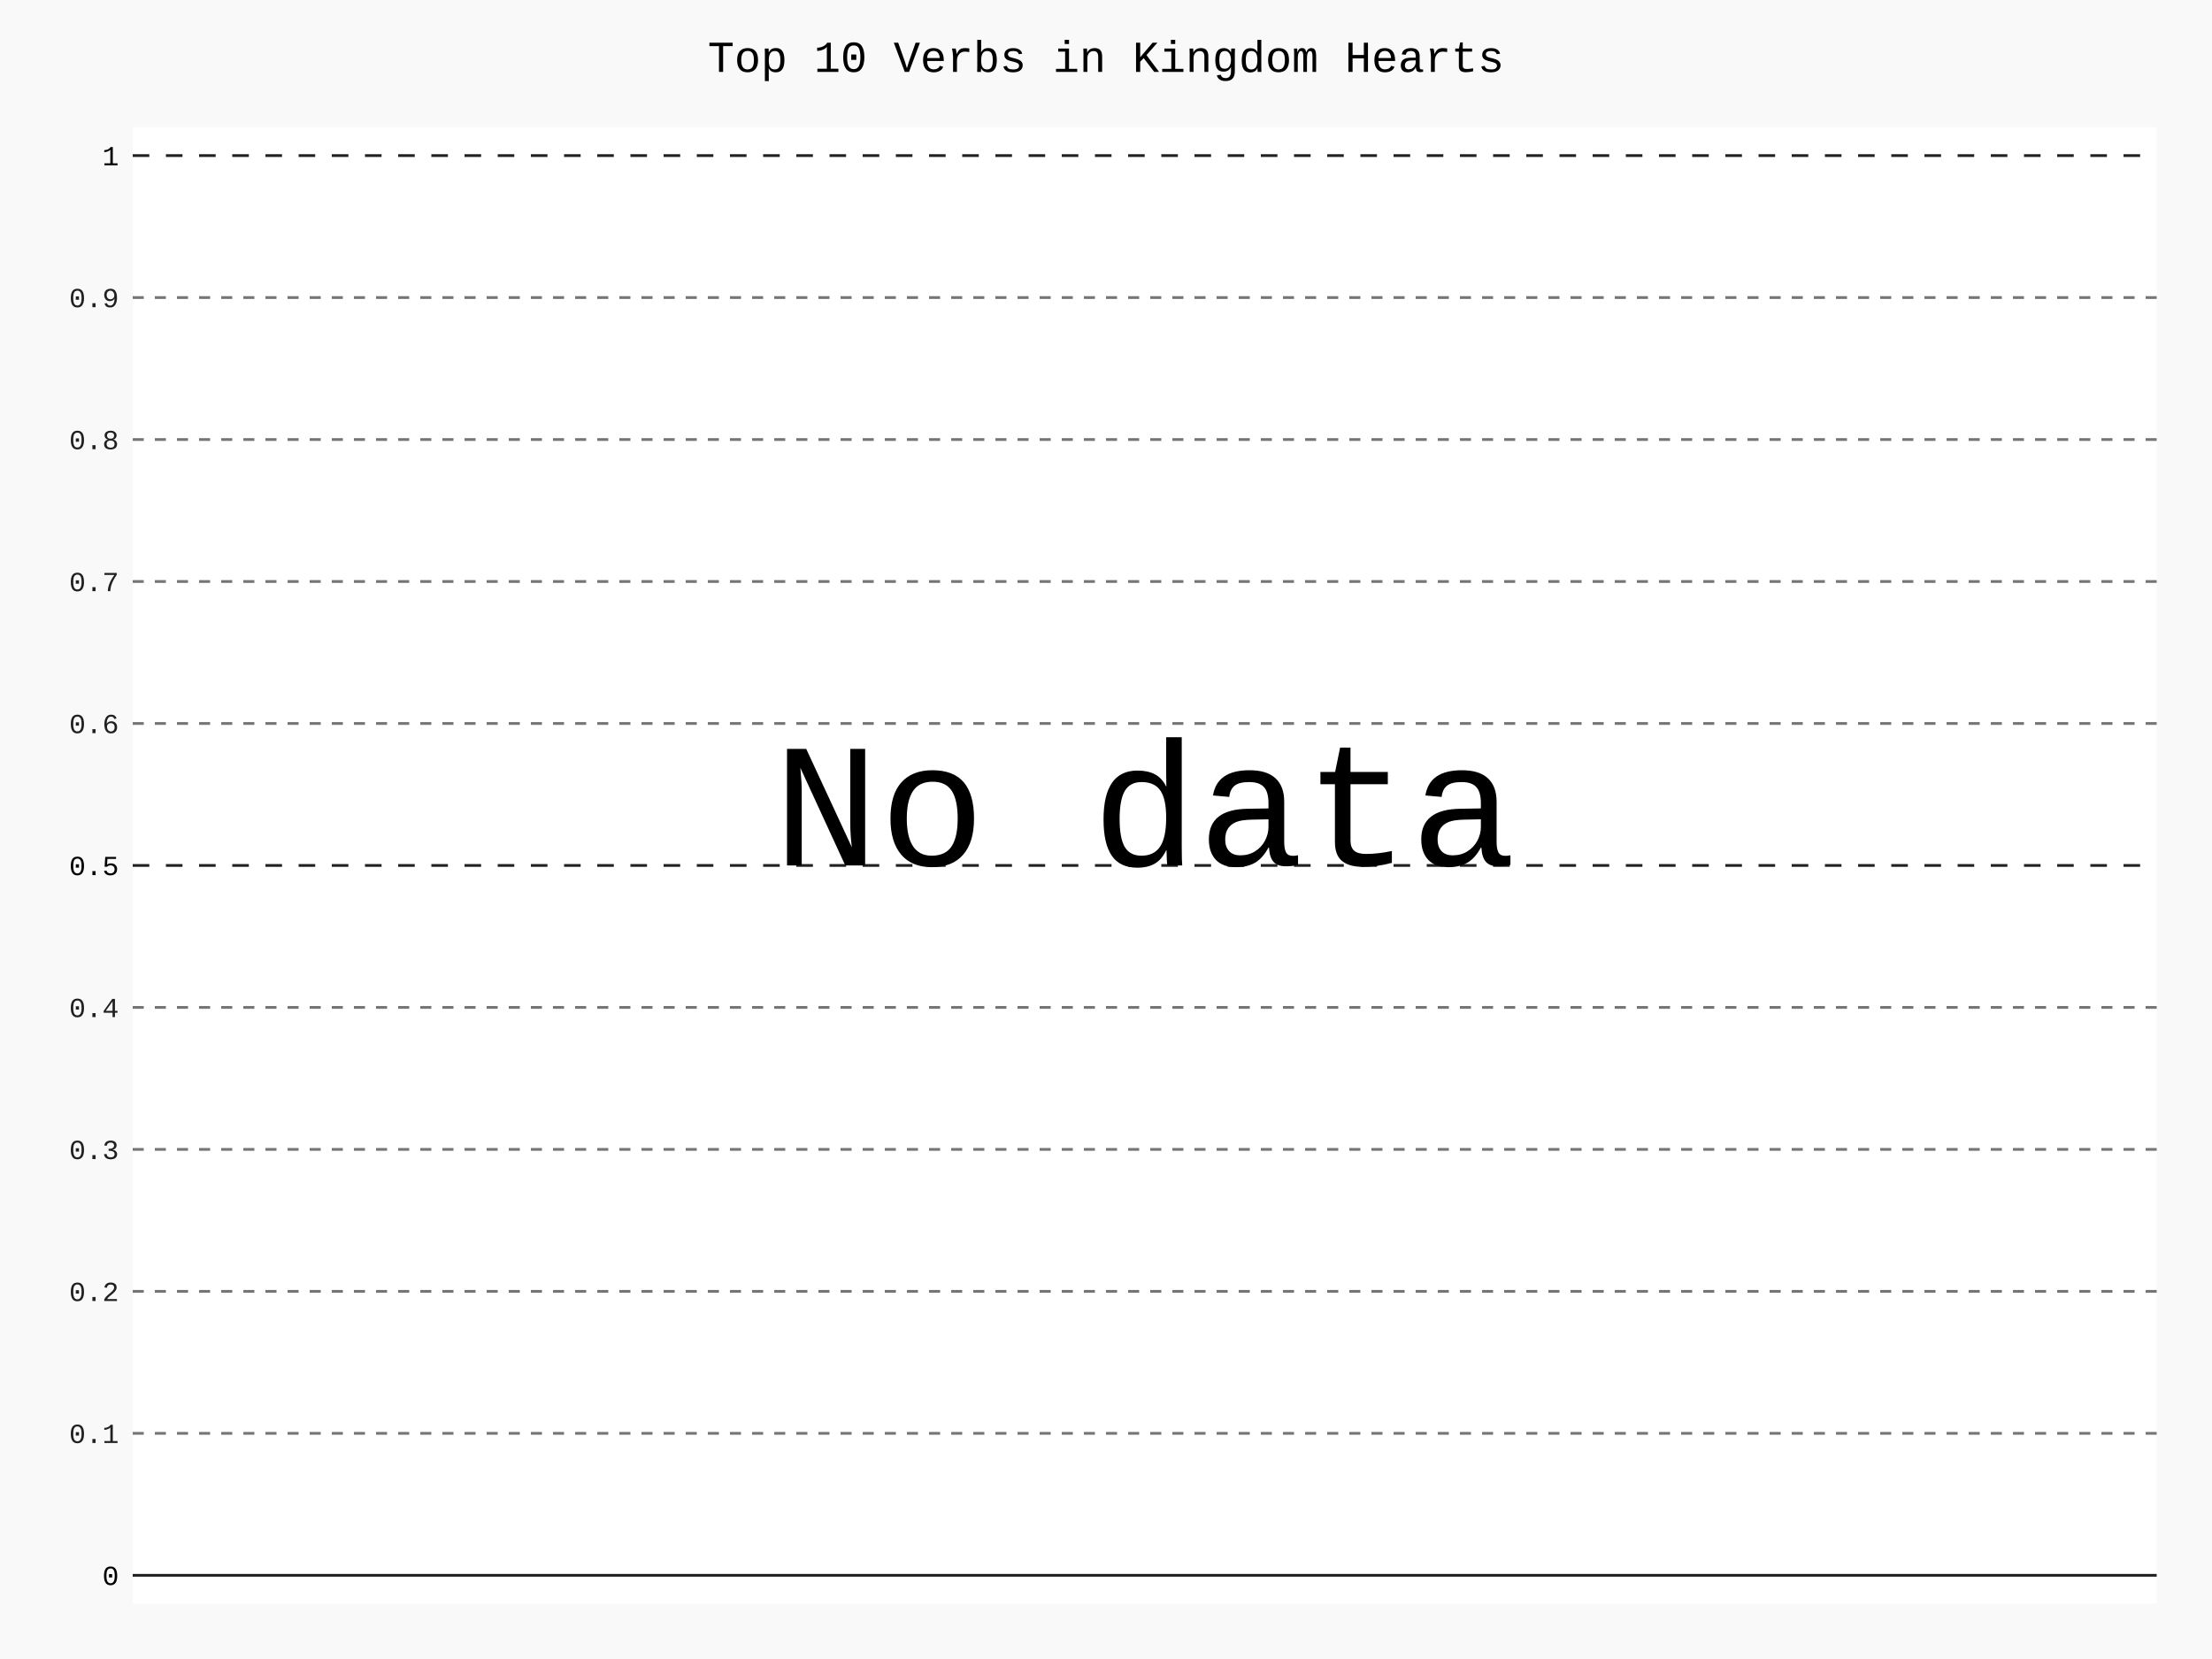
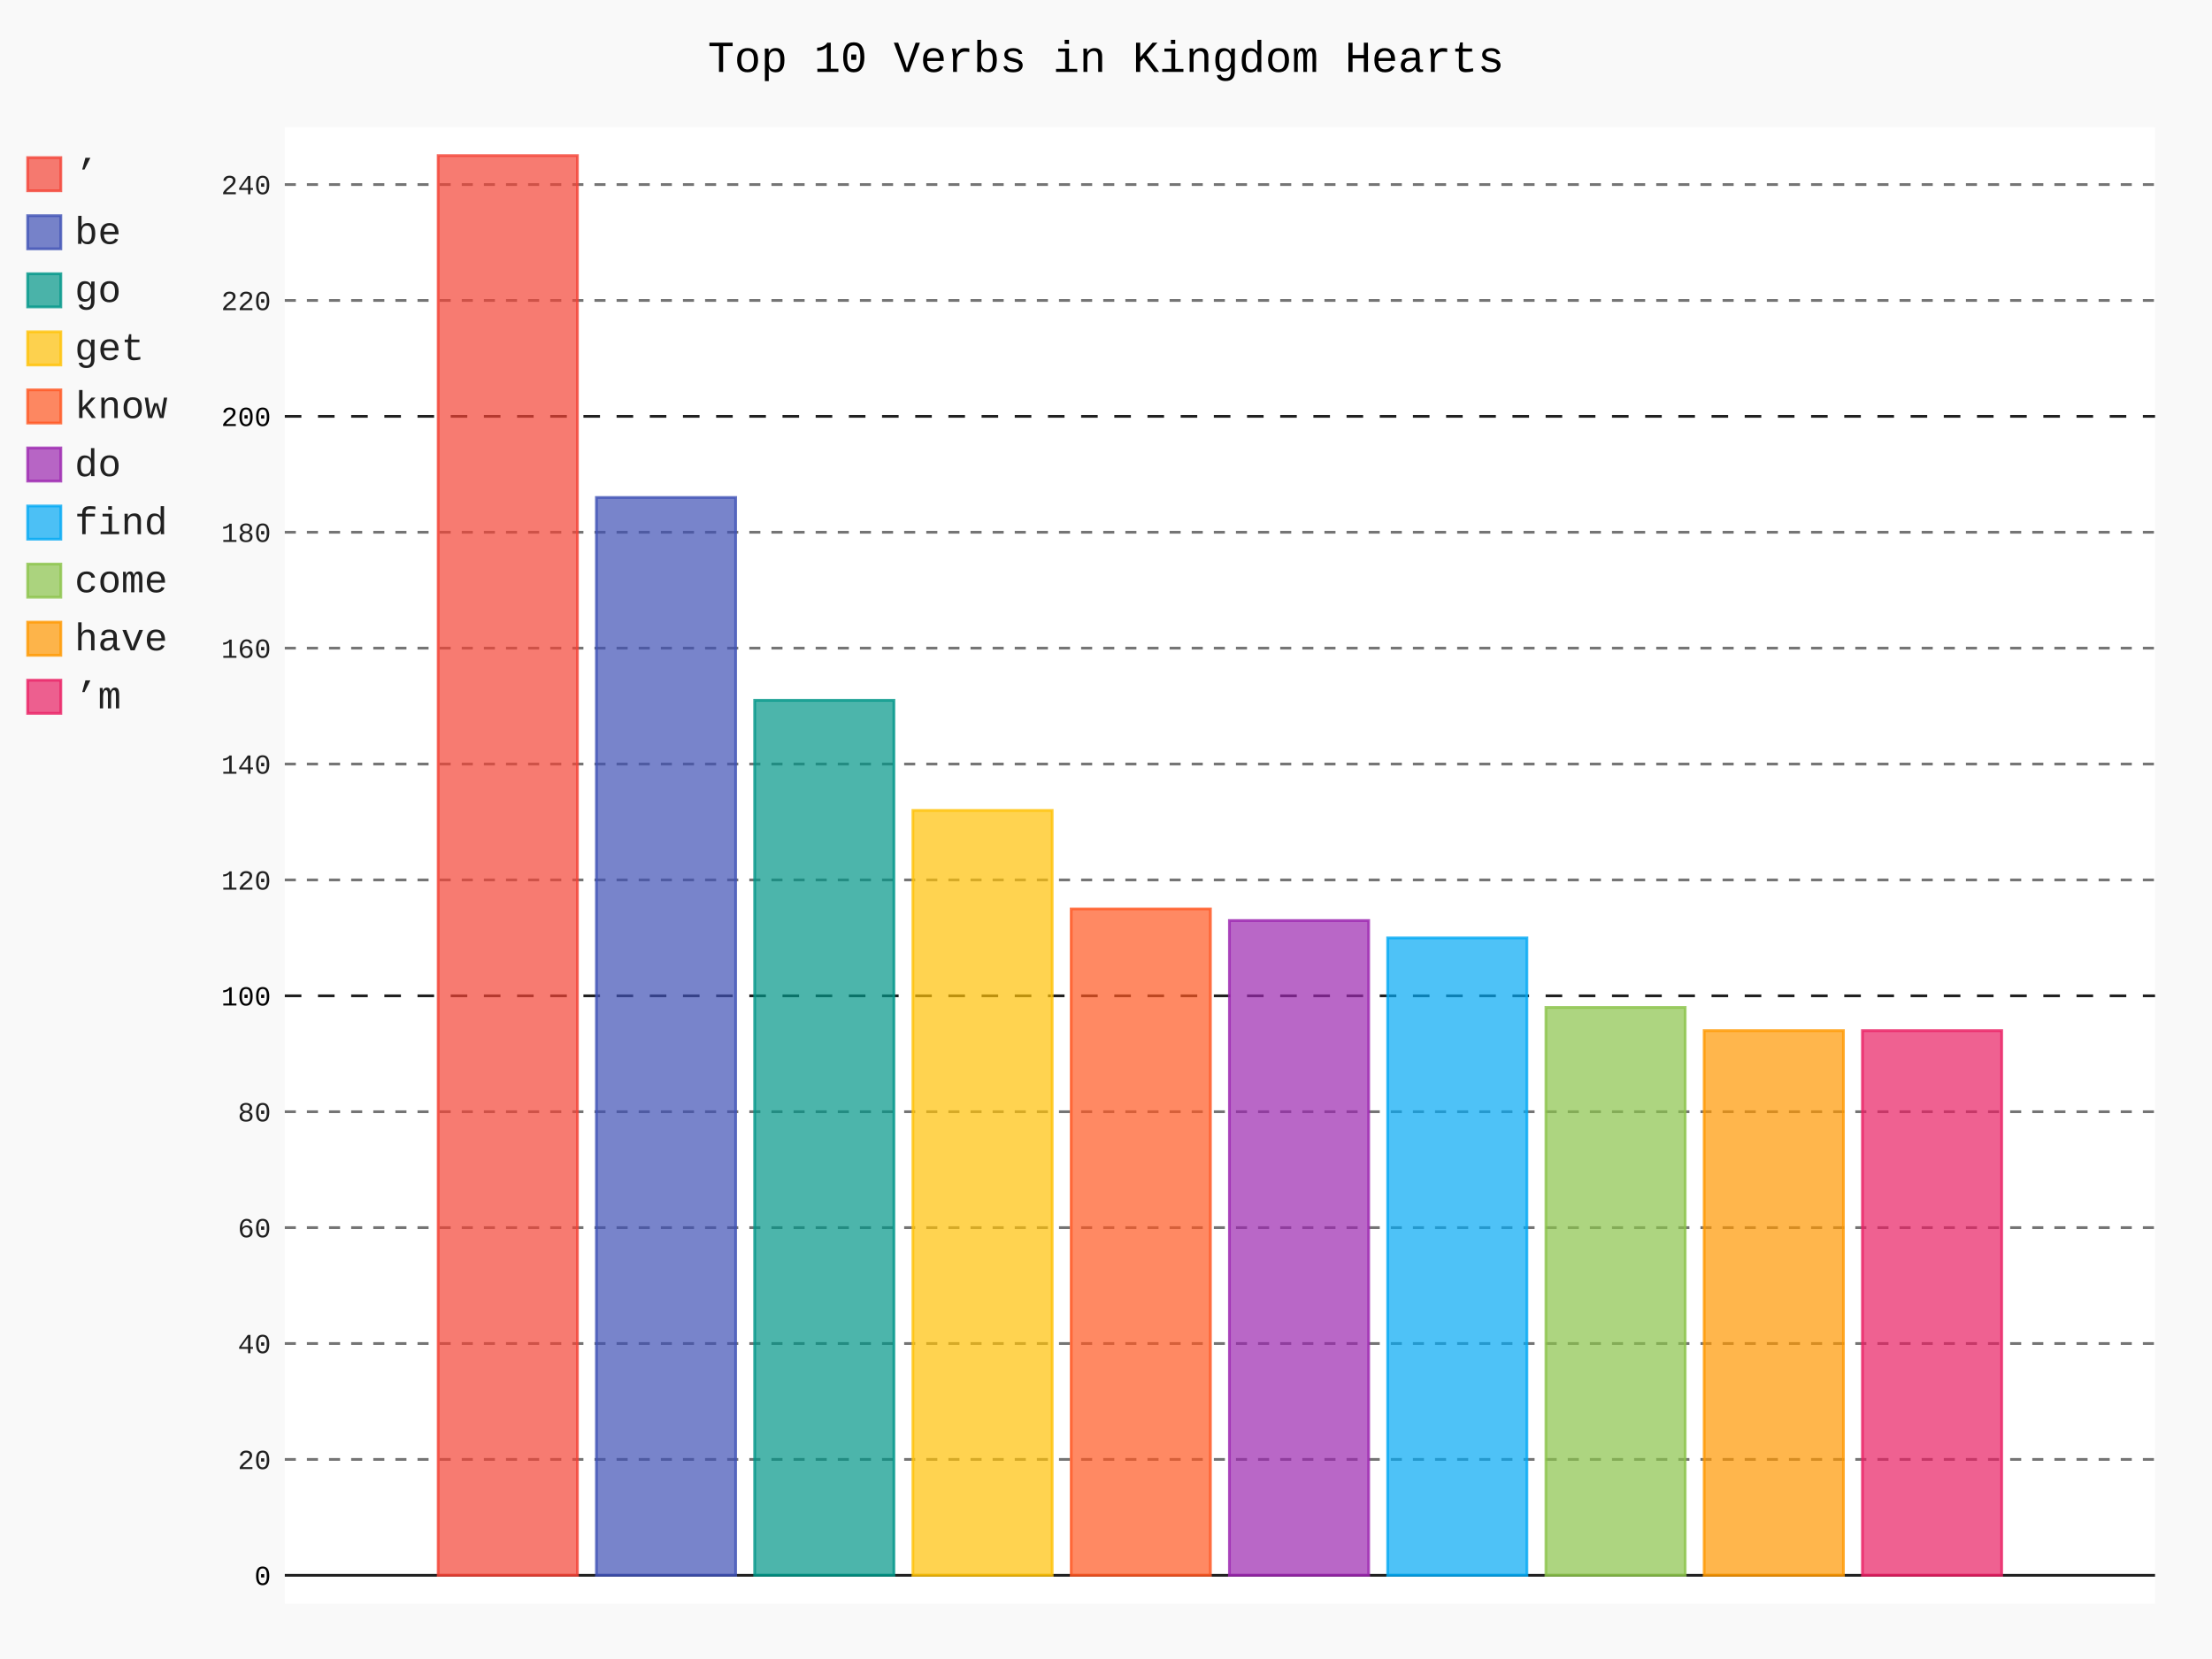
- <svg xmlns="http://www.w3.org/2000/svg" id="chart-31efea92-9b8f-40ab-bc17-744b066b81cb" class="pygal-chart" viewBox="0 0 800 600">
+ <svg xmlns="http://www.w3.org/2000/svg" id="chart-4f935cb3-e0f8-425a-8bfa-21d96c2e407f" class="pygal-chart" viewBox="0 0 800 600">
  <defs>
-     <style type="text/css">#chart-31efea92-9b8f-40ab-bc17-744b066b81cb{-webkit-user-select:none;-webkit-font-smoothing:antialiased;font-family:Consolas,"Liberation Mono",Menlo,Courier,monospace}#chart-31efea92-9b8f-40ab-bc17-744b066b81cb .title{font-family:Consolas,"Liberation Mono",Menlo,Courier,monospace;font-size:16px}#chart-31efea92-9b8f-40ab-bc17-744b066b81cb .legends .legend text{font-family:Consolas,"Liberation Mono",Menlo,Courier,monospace;font-size:14px}#chart-31efea92-9b8f-40ab-bc17-744b066b81cb .axis text{font-family:Consolas,"Liberation Mono",Menlo,Courier,monospace;font-size:10px}#chart-31efea92-9b8f-40ab-bc17-744b066b81cb .axis text.major{font-family:Consolas,"Liberation Mono",Menlo,Courier,monospace;font-size:10px}#chart-31efea92-9b8f-40ab-bc17-744b066b81cb .text-overlay text.value{font-family:Consolas,"Liberation Mono",Menlo,Courier,monospace;font-size:16px}#chart-31efea92-9b8f-40ab-bc17-744b066b81cb .text-overlay text.label{font-family:Consolas,"Liberation Mono",Menlo,Courier,monospace;font-size:10px}#chart-31efea92-9b8f-40ab-bc17-744b066b81cb .tooltip{font-family:Consolas,"Liberation Mono",Menlo,Courier,monospace;font-size:14px}#chart-31efea92-9b8f-40ab-bc17-744b066b81cb text.no_data{font-family:Consolas,"Liberation Mono",Menlo,Courier,monospace;font-size:64px}
- #chart-31efea92-9b8f-40ab-bc17-744b066b81cb{background-color:rgba(249,249,249,1)}#chart-31efea92-9b8f-40ab-bc17-744b066b81cb path,#chart-31efea92-9b8f-40ab-bc17-744b066b81cb line,#chart-31efea92-9b8f-40ab-bc17-744b066b81cb rect,#chart-31efea92-9b8f-40ab-bc17-744b066b81cb circle{-webkit-transition:150ms;-moz-transition:150ms;transition:150ms}#chart-31efea92-9b8f-40ab-bc17-744b066b81cb .graph &gt; .background{fill:rgba(249,249,249,1)}#chart-31efea92-9b8f-40ab-bc17-744b066b81cb .plot &gt; .background{fill:rgba(255,255,255,1)}#chart-31efea92-9b8f-40ab-bc17-744b066b81cb .graph{fill:rgba(0,0,0,.87)}#chart-31efea92-9b8f-40ab-bc17-744b066b81cb text.no_data{fill:rgba(0,0,0,1)}#chart-31efea92-9b8f-40ab-bc17-744b066b81cb .title{fill:rgba(0,0,0,1)}#chart-31efea92-9b8f-40ab-bc17-744b066b81cb .legends .legend text{fill:rgba(0,0,0,.87)}#chart-31efea92-9b8f-40ab-bc17-744b066b81cb .legends .legend:hover text{fill:rgba(0,0,0,1)}#chart-31efea92-9b8f-40ab-bc17-744b066b81cb .axis .line{stroke:rgba(0,0,0,1)}#chart-31efea92-9b8f-40ab-bc17-744b066b81cb .axis .guide.line{stroke:rgba(0,0,0,.54)}#chart-31efea92-9b8f-40ab-bc17-744b066b81cb .axis .major.line{stroke:rgba(0,0,0,.87)}#chart-31efea92-9b8f-40ab-bc17-744b066b81cb .axis text.major{fill:rgba(0,0,0,1)}#chart-31efea92-9b8f-40ab-bc17-744b066b81cb .axis.y .guides:hover .guide.line,#chart-31efea92-9b8f-40ab-bc17-744b066b81cb .line-graph .axis.x .guides:hover .guide.line,#chart-31efea92-9b8f-40ab-bc17-744b066b81cb .stackedline-graph .axis.x .guides:hover .guide.line,#chart-31efea92-9b8f-40ab-bc17-744b066b81cb .xy-graph .axis.x .guides:hover .guide.line{stroke:rgba(0,0,0,1)}#chart-31efea92-9b8f-40ab-bc17-744b066b81cb .axis .guides:hover text{fill:rgba(0,0,0,1)}#chart-31efea92-9b8f-40ab-bc17-744b066b81cb .reactive{fill-opacity:.7;stroke-opacity:.8}#chart-31efea92-9b8f-40ab-bc17-744b066b81cb .ci{stroke:rgba(0,0,0,.87)}#chart-31efea92-9b8f-40ab-bc17-744b066b81cb .reactive.active,#chart-31efea92-9b8f-40ab-bc17-744b066b81cb .active .reactive{fill-opacity:.8;stroke-opacity:.9;stroke-width:4}#chart-31efea92-9b8f-40ab-bc17-744b066b81cb .ci .reactive.active{stroke-width:1.5}#chart-31efea92-9b8f-40ab-bc17-744b066b81cb .series text{fill:rgba(0,0,0,1)}#chart-31efea92-9b8f-40ab-bc17-744b066b81cb .tooltip rect{fill:rgba(255,255,255,1);stroke:rgba(0,0,0,1);-webkit-transition:opacity 150ms;-moz-transition:opacity 150ms;transition:opacity 150ms}#chart-31efea92-9b8f-40ab-bc17-744b066b81cb .tooltip .label{fill:rgba(0,0,0,.87)}#chart-31efea92-9b8f-40ab-bc17-744b066b81cb .tooltip .label{fill:rgba(0,0,0,.87)}#chart-31efea92-9b8f-40ab-bc17-744b066b81cb .tooltip .legend{font-size:.8em;fill:rgba(0,0,0,.54)}#chart-31efea92-9b8f-40ab-bc17-744b066b81cb .tooltip .x_label{font-size:.6em;fill:rgba(0,0,0,1)}#chart-31efea92-9b8f-40ab-bc17-744b066b81cb .tooltip .xlink{font-size:.5em;text-decoration:underline}#chart-31efea92-9b8f-40ab-bc17-744b066b81cb .tooltip .value{font-size:1.5em}#chart-31efea92-9b8f-40ab-bc17-744b066b81cb .bound{font-size:.5em}#chart-31efea92-9b8f-40ab-bc17-744b066b81cb .max-value{font-size:.75em;fill:rgba(0,0,0,.54)}#chart-31efea92-9b8f-40ab-bc17-744b066b81cb .map-element{fill:rgba(255,255,255,1);stroke:rgba(0,0,0,.54) !important}#chart-31efea92-9b8f-40ab-bc17-744b066b81cb .map-element .reactive{fill-opacity:inherit;stroke-opacity:inherit}
- #chart-31efea92-9b8f-40ab-bc17-744b066b81cb text.no_data{text-anchor:middle}#chart-31efea92-9b8f-40ab-bc17-744b066b81cb .guide.line{fill:none}#chart-31efea92-9b8f-40ab-bc17-744b066b81cb .centered{text-anchor:middle}#chart-31efea92-9b8f-40ab-bc17-744b066b81cb .title{text-anchor:middle}#chart-31efea92-9b8f-40ab-bc17-744b066b81cb .legends .legend text{fill-opacity:1}#chart-31efea92-9b8f-40ab-bc17-744b066b81cb .axis.x text{text-anchor:middle}#chart-31efea92-9b8f-40ab-bc17-744b066b81cb .axis.x:not(.web) text[transform]{text-anchor:start}#chart-31efea92-9b8f-40ab-bc17-744b066b81cb .axis.x:not(.web) text[transform].backwards{text-anchor:end}#chart-31efea92-9b8f-40ab-bc17-744b066b81cb .axis.y text{text-anchor:end}#chart-31efea92-9b8f-40ab-bc17-744b066b81cb .axis.y text[transform].backwards{text-anchor:start}#chart-31efea92-9b8f-40ab-bc17-744b066b81cb .axis.y2 text{text-anchor:start}#chart-31efea92-9b8f-40ab-bc17-744b066b81cb .axis.y2 text[transform].backwards{text-anchor:end}#chart-31efea92-9b8f-40ab-bc17-744b066b81cb .axis .guide.line{stroke-dasharray:4,4}#chart-31efea92-9b8f-40ab-bc17-744b066b81cb .axis .major.guide.line{stroke-dasharray:6,6}#chart-31efea92-9b8f-40ab-bc17-744b066b81cb .horizontal .axis.y .guide.line,#chart-31efea92-9b8f-40ab-bc17-744b066b81cb .horizontal .axis.y2 .guide.line,#chart-31efea92-9b8f-40ab-bc17-744b066b81cb .vertical .axis.x .guide.line{opacity:0}#chart-31efea92-9b8f-40ab-bc17-744b066b81cb .horizontal .axis.always_show .guide.line,#chart-31efea92-9b8f-40ab-bc17-744b066b81cb .vertical .axis.always_show .guide.line{opacity:1 !important}#chart-31efea92-9b8f-40ab-bc17-744b066b81cb .axis.y .guides:hover .guide.line,#chart-31efea92-9b8f-40ab-bc17-744b066b81cb .axis.y2 .guides:hover .guide.line,#chart-31efea92-9b8f-40ab-bc17-744b066b81cb .axis.x .guides:hover .guide.line{opacity:1}#chart-31efea92-9b8f-40ab-bc17-744b066b81cb .axis .guides:hover text{opacity:1}#chart-31efea92-9b8f-40ab-bc17-744b066b81cb .nofill{fill:none}#chart-31efea92-9b8f-40ab-bc17-744b066b81cb .subtle-fill{fill-opacity:.2}#chart-31efea92-9b8f-40ab-bc17-744b066b81cb .dot{stroke-width:1px;fill-opacity:1}#chart-31efea92-9b8f-40ab-bc17-744b066b81cb .dot.active{stroke-width:5px}#chart-31efea92-9b8f-40ab-bc17-744b066b81cb .dot.negative{fill:transparent}#chart-31efea92-9b8f-40ab-bc17-744b066b81cb text,#chart-31efea92-9b8f-40ab-bc17-744b066b81cb tspan{stroke:none !important}#chart-31efea92-9b8f-40ab-bc17-744b066b81cb .series text.active{opacity:1}#chart-31efea92-9b8f-40ab-bc17-744b066b81cb .tooltip rect{fill-opacity:.95;stroke-width:.5}#chart-31efea92-9b8f-40ab-bc17-744b066b81cb .tooltip text{fill-opacity:1}#chart-31efea92-9b8f-40ab-bc17-744b066b81cb .showable{visibility:hidden}#chart-31efea92-9b8f-40ab-bc17-744b066b81cb .showable.shown{visibility:visible}#chart-31efea92-9b8f-40ab-bc17-744b066b81cb .gauge-background{fill:rgba(229,229,229,1);stroke:none}#chart-31efea92-9b8f-40ab-bc17-744b066b81cb .bg-lines{stroke:rgba(249,249,249,1);stroke-width:2px}</style>
+     <style type="text/css">#chart-4f935cb3-e0f8-425a-8bfa-21d96c2e407f{-webkit-user-select:none;-webkit-font-smoothing:antialiased;font-family:Consolas,"Liberation Mono",Menlo,Courier,monospace}#chart-4f935cb3-e0f8-425a-8bfa-21d96c2e407f .title{font-family:Consolas,"Liberation Mono",Menlo,Courier,monospace;font-size:16px}#chart-4f935cb3-e0f8-425a-8bfa-21d96c2e407f .legends .legend text{font-family:Consolas,"Liberation Mono",Menlo,Courier,monospace;font-size:14px}#chart-4f935cb3-e0f8-425a-8bfa-21d96c2e407f .axis text{font-family:Consolas,"Liberation Mono",Menlo,Courier,monospace;font-size:10px}#chart-4f935cb3-e0f8-425a-8bfa-21d96c2e407f .axis text.major{font-family:Consolas,"Liberation Mono",Menlo,Courier,monospace;font-size:10px}#chart-4f935cb3-e0f8-425a-8bfa-21d96c2e407f .text-overlay text.value{font-family:Consolas,"Liberation Mono",Menlo,Courier,monospace;font-size:16px}#chart-4f935cb3-e0f8-425a-8bfa-21d96c2e407f .text-overlay text.label{font-family:Consolas,"Liberation Mono",Menlo,Courier,monospace;font-size:10px}#chart-4f935cb3-e0f8-425a-8bfa-21d96c2e407f .tooltip{font-family:Consolas,"Liberation Mono",Menlo,Courier,monospace;font-size:14px}#chart-4f935cb3-e0f8-425a-8bfa-21d96c2e407f text.no_data{font-family:Consolas,"Liberation Mono",Menlo,Courier,monospace;font-size:64px}
+ #chart-4f935cb3-e0f8-425a-8bfa-21d96c2e407f{background-color:rgba(249,249,249,1)}#chart-4f935cb3-e0f8-425a-8bfa-21d96c2e407f path,#chart-4f935cb3-e0f8-425a-8bfa-21d96c2e407f line,#chart-4f935cb3-e0f8-425a-8bfa-21d96c2e407f rect,#chart-4f935cb3-e0f8-425a-8bfa-21d96c2e407f circle{-webkit-transition:150ms;-moz-transition:150ms;transition:150ms}#chart-4f935cb3-e0f8-425a-8bfa-21d96c2e407f .graph &gt; .background{fill:rgba(249,249,249,1)}#chart-4f935cb3-e0f8-425a-8bfa-21d96c2e407f .plot &gt; .background{fill:rgba(255,255,255,1)}#chart-4f935cb3-e0f8-425a-8bfa-21d96c2e407f .graph{fill:rgba(0,0,0,.87)}#chart-4f935cb3-e0f8-425a-8bfa-21d96c2e407f text.no_data{fill:rgba(0,0,0,1)}#chart-4f935cb3-e0f8-425a-8bfa-21d96c2e407f .title{fill:rgba(0,0,0,1)}#chart-4f935cb3-e0f8-425a-8bfa-21d96c2e407f .legends .legend text{fill:rgba(0,0,0,.87)}#chart-4f935cb3-e0f8-425a-8bfa-21d96c2e407f .legends .legend:hover text{fill:rgba(0,0,0,1)}#chart-4f935cb3-e0f8-425a-8bfa-21d96c2e407f .axis .line{stroke:rgba(0,0,0,1)}#chart-4f935cb3-e0f8-425a-8bfa-21d96c2e407f .axis .guide.line{stroke:rgba(0,0,0,.54)}#chart-4f935cb3-e0f8-425a-8bfa-21d96c2e407f .axis .major.line{stroke:rgba(0,0,0,.87)}#chart-4f935cb3-e0f8-425a-8bfa-21d96c2e407f .axis text.major{fill:rgba(0,0,0,1)}#chart-4f935cb3-e0f8-425a-8bfa-21d96c2e407f .axis.y .guides:hover .guide.line,#chart-4f935cb3-e0f8-425a-8bfa-21d96c2e407f .line-graph .axis.x .guides:hover .guide.line,#chart-4f935cb3-e0f8-425a-8bfa-21d96c2e407f .stackedline-graph .axis.x .guides:hover .guide.line,#chart-4f935cb3-e0f8-425a-8bfa-21d96c2e407f .xy-graph .axis.x .guides:hover .guide.line{stroke:rgba(0,0,0,1)}#chart-4f935cb3-e0f8-425a-8bfa-21d96c2e407f .axis .guides:hover text{fill:rgba(0,0,0,1)}#chart-4f935cb3-e0f8-425a-8bfa-21d96c2e407f .reactive{fill-opacity:.7;stroke-opacity:.8}#chart-4f935cb3-e0f8-425a-8bfa-21d96c2e407f .ci{stroke:rgba(0,0,0,.87)}#chart-4f935cb3-e0f8-425a-8bfa-21d96c2e407f .reactive.active,#chart-4f935cb3-e0f8-425a-8bfa-21d96c2e407f .active .reactive{fill-opacity:.8;stroke-opacity:.9;stroke-width:4}#chart-4f935cb3-e0f8-425a-8bfa-21d96c2e407f .ci .reactive.active{stroke-width:1.5}#chart-4f935cb3-e0f8-425a-8bfa-21d96c2e407f .series text{fill:rgba(0,0,0,1)}#chart-4f935cb3-e0f8-425a-8bfa-21d96c2e407f .tooltip rect{fill:rgba(255,255,255,1);stroke:rgba(0,0,0,1);-webkit-transition:opacity 150ms;-moz-transition:opacity 150ms;transition:opacity 150ms}#chart-4f935cb3-e0f8-425a-8bfa-21d96c2e407f .tooltip .label{fill:rgba(0,0,0,.87)}#chart-4f935cb3-e0f8-425a-8bfa-21d96c2e407f .tooltip .label{fill:rgba(0,0,0,.87)}#chart-4f935cb3-e0f8-425a-8bfa-21d96c2e407f .tooltip .legend{font-size:.8em;fill:rgba(0,0,0,.54)}#chart-4f935cb3-e0f8-425a-8bfa-21d96c2e407f .tooltip .x_label{font-size:.6em;fill:rgba(0,0,0,1)}#chart-4f935cb3-e0f8-425a-8bfa-21d96c2e407f .tooltip .xlink{font-size:.5em;text-decoration:underline}#chart-4f935cb3-e0f8-425a-8bfa-21d96c2e407f .tooltip .value{font-size:1.5em}#chart-4f935cb3-e0f8-425a-8bfa-21d96c2e407f .bound{font-size:.5em}#chart-4f935cb3-e0f8-425a-8bfa-21d96c2e407f .max-value{font-size:.75em;fill:rgba(0,0,0,.54)}#chart-4f935cb3-e0f8-425a-8bfa-21d96c2e407f .map-element{fill:rgba(255,255,255,1);stroke:rgba(0,0,0,.54) !important}#chart-4f935cb3-e0f8-425a-8bfa-21d96c2e407f .map-element .reactive{fill-opacity:inherit;stroke-opacity:inherit}#chart-4f935cb3-e0f8-425a-8bfa-21d96c2e407f .color-0,#chart-4f935cb3-e0f8-425a-8bfa-21d96c2e407f .color-0 a:visited{stroke:#F44336;fill:#F44336}#chart-4f935cb3-e0f8-425a-8bfa-21d96c2e407f .color-1,#chart-4f935cb3-e0f8-425a-8bfa-21d96c2e407f .color-1 a:visited{stroke:#3F51B5;fill:#3F51B5}#chart-4f935cb3-e0f8-425a-8bfa-21d96c2e407f .color-2,#chart-4f935cb3-e0f8-425a-8bfa-21d96c2e407f .color-2 a:visited{stroke:#009688;fill:#009688}#chart-4f935cb3-e0f8-425a-8bfa-21d96c2e407f .color-3,#chart-4f935cb3-e0f8-425a-8bfa-21d96c2e407f .color-3 a:visited{stroke:#FFC107;fill:#FFC107}#chart-4f935cb3-e0f8-425a-8bfa-21d96c2e407f .color-4,#chart-4f935cb3-e0f8-425a-8bfa-21d96c2e407f .color-4 a:visited{stroke:#FF5722;fill:#FF5722}#chart-4f935cb3-e0f8-425a-8bfa-21d96c2e407f .color-5,#chart-4f935cb3-e0f8-425a-8bfa-21d96c2e407f .color-5 a:visited{stroke:#9C27B0;fill:#9C27B0}#chart-4f935cb3-e0f8-425a-8bfa-21d96c2e407f .color-6,#chart-4f935cb3-e0f8-425a-8bfa-21d96c2e407f .color-6 a:visited{stroke:#03A9F4;fill:#03A9F4}#chart-4f935cb3-e0f8-425a-8bfa-21d96c2e407f .color-7,#chart-4f935cb3-e0f8-425a-8bfa-21d96c2e407f .color-7 a:visited{stroke:#8BC34A;fill:#8BC34A}#chart-4f935cb3-e0f8-425a-8bfa-21d96c2e407f .color-8,#chart-4f935cb3-e0f8-425a-8bfa-21d96c2e407f .color-8 a:visited{stroke:#FF9800;fill:#FF9800}#chart-4f935cb3-e0f8-425a-8bfa-21d96c2e407f .color-9,#chart-4f935cb3-e0f8-425a-8bfa-21d96c2e407f .color-9 a:visited{stroke:#E91E63;fill:#E91E63}#chart-4f935cb3-e0f8-425a-8bfa-21d96c2e407f .text-overlay .color-0 text{fill:black}#chart-4f935cb3-e0f8-425a-8bfa-21d96c2e407f .text-overlay .color-1 text{fill:black}#chart-4f935cb3-e0f8-425a-8bfa-21d96c2e407f .text-overlay .color-2 text{fill:black}#chart-4f935cb3-e0f8-425a-8bfa-21d96c2e407f .text-overlay .color-3 text{fill:black}#chart-4f935cb3-e0f8-425a-8bfa-21d96c2e407f .text-overlay .color-4 text{fill:black}#chart-4f935cb3-e0f8-425a-8bfa-21d96c2e407f .text-overlay .color-5 text{fill:black}#chart-4f935cb3-e0f8-425a-8bfa-21d96c2e407f .text-overlay .color-6 text{fill:black}#chart-4f935cb3-e0f8-425a-8bfa-21d96c2e407f .text-overlay .color-7 text{fill:black}#chart-4f935cb3-e0f8-425a-8bfa-21d96c2e407f .text-overlay .color-8 text{fill:black}#chart-4f935cb3-e0f8-425a-8bfa-21d96c2e407f .text-overlay .color-9 text{fill:black}
+ #chart-4f935cb3-e0f8-425a-8bfa-21d96c2e407f text.no_data{text-anchor:middle}#chart-4f935cb3-e0f8-425a-8bfa-21d96c2e407f .guide.line{fill:none}#chart-4f935cb3-e0f8-425a-8bfa-21d96c2e407f .centered{text-anchor:middle}#chart-4f935cb3-e0f8-425a-8bfa-21d96c2e407f .title{text-anchor:middle}#chart-4f935cb3-e0f8-425a-8bfa-21d96c2e407f .legends .legend text{fill-opacity:1}#chart-4f935cb3-e0f8-425a-8bfa-21d96c2e407f .axis.x text{text-anchor:middle}#chart-4f935cb3-e0f8-425a-8bfa-21d96c2e407f .axis.x:not(.web) text[transform]{text-anchor:start}#chart-4f935cb3-e0f8-425a-8bfa-21d96c2e407f .axis.x:not(.web) text[transform].backwards{text-anchor:end}#chart-4f935cb3-e0f8-425a-8bfa-21d96c2e407f .axis.y text{text-anchor:end}#chart-4f935cb3-e0f8-425a-8bfa-21d96c2e407f .axis.y text[transform].backwards{text-anchor:start}#chart-4f935cb3-e0f8-425a-8bfa-21d96c2e407f .axis.y2 text{text-anchor:start}#chart-4f935cb3-e0f8-425a-8bfa-21d96c2e407f .axis.y2 text[transform].backwards{text-anchor:end}#chart-4f935cb3-e0f8-425a-8bfa-21d96c2e407f .axis .guide.line{stroke-dasharray:4,4}#chart-4f935cb3-e0f8-425a-8bfa-21d96c2e407f .axis .major.guide.line{stroke-dasharray:6,6}#chart-4f935cb3-e0f8-425a-8bfa-21d96c2e407f .horizontal .axis.y .guide.line,#chart-4f935cb3-e0f8-425a-8bfa-21d96c2e407f .horizontal .axis.y2 .guide.line,#chart-4f935cb3-e0f8-425a-8bfa-21d96c2e407f .vertical .axis.x .guide.line{opacity:0}#chart-4f935cb3-e0f8-425a-8bfa-21d96c2e407f .horizontal .axis.always_show .guide.line,#chart-4f935cb3-e0f8-425a-8bfa-21d96c2e407f .vertical .axis.always_show .guide.line{opacity:1 !important}#chart-4f935cb3-e0f8-425a-8bfa-21d96c2e407f .axis.y .guides:hover .guide.line,#chart-4f935cb3-e0f8-425a-8bfa-21d96c2e407f .axis.y2 .guides:hover .guide.line,#chart-4f935cb3-e0f8-425a-8bfa-21d96c2e407f .axis.x .guides:hover .guide.line{opacity:1}#chart-4f935cb3-e0f8-425a-8bfa-21d96c2e407f .axis .guides:hover text{opacity:1}#chart-4f935cb3-e0f8-425a-8bfa-21d96c2e407f .nofill{fill:none}#chart-4f935cb3-e0f8-425a-8bfa-21d96c2e407f .subtle-fill{fill-opacity:.2}#chart-4f935cb3-e0f8-425a-8bfa-21d96c2e407f .dot{stroke-width:1px;fill-opacity:1}#chart-4f935cb3-e0f8-425a-8bfa-21d96c2e407f .dot.active{stroke-width:5px}#chart-4f935cb3-e0f8-425a-8bfa-21d96c2e407f .dot.negative{fill:transparent}#chart-4f935cb3-e0f8-425a-8bfa-21d96c2e407f text,#chart-4f935cb3-e0f8-425a-8bfa-21d96c2e407f tspan{stroke:none !important}#chart-4f935cb3-e0f8-425a-8bfa-21d96c2e407f .series text.active{opacity:1}#chart-4f935cb3-e0f8-425a-8bfa-21d96c2e407f .tooltip rect{fill-opacity:.95;stroke-width:.5}#chart-4f935cb3-e0f8-425a-8bfa-21d96c2e407f .tooltip text{fill-opacity:1}#chart-4f935cb3-e0f8-425a-8bfa-21d96c2e407f .showable{visibility:hidden}#chart-4f935cb3-e0f8-425a-8bfa-21d96c2e407f .showable.shown{visibility:visible}#chart-4f935cb3-e0f8-425a-8bfa-21d96c2e407f .gauge-background{fill:rgba(229,229,229,1);stroke:none}#chart-4f935cb3-e0f8-425a-8bfa-21d96c2e407f .bg-lines{stroke:rgba(249,249,249,1);stroke-width:2px}</style>
  </defs>
  <g class="graph bar-graph vertical">
    <rect x="0" y="0" width="800" height="600" class="background" />
-     <g transform="translate(48, 46)" class="plot">
-       <rect x="0" y="0" width="732.0" height="534" class="background" />
+     <g transform="translate(103, 46)" class="plot">
+       <rect x="0" y="0" width="676.4" height="534" class="background" />
      <g class="axis y always_show">
        <g class="guides">
-           <path d="M0 523.731 h732" class="axis major line" />
+           <path d="M0 523.731 h676.4" class="axis major line" />
          <text x="-5" y="527.231" class="major">0</text>
        </g>
        <g class="guides">
-           <path d="M0 472.385 h732" class="guide line" />
-           <text x="-5" y="475.885" class="">0.1</text>
-         </g>
-         <g class="guides">
-           <path d="M0 421.038 h732" class="guide line" />
-           <text x="-5" y="424.538" class="">0.2</text>
-         </g>
-         <g class="guides">
-           <path d="M0 369.692 h732" class="guide line" />
-           <text x="-5" y="373.192" class="">0.3</text>
-         </g>
-         <g class="guides">
-           <path d="M0 318.346 h732" class="guide line" />
-           <text x="-5" y="321.846" class="">0.4</text>
-         </g>
-         <g class="guides">
-           <path d="M0 267 h732" class="major guide line" />
-           <text x="-5" y="270.5" class="major">0.5</text>
-         </g>
-         <g class="guides">
-           <path d="M0 215.654 h732" class="guide line" />
-           <text x="-5" y="219.154" class="">0.6</text>
-         </g>
-         <g class="guides">
-           <path d="M0 164.308 h732" class="guide line" />
-           <text x="-5" y="167.808" class="">0.7</text>
-         </g>
-         <g class="guides">
-           <path d="M0 112.962 h732" class="guide line" />
-           <text x="-5" y="116.462" class="">0.8</text>
-         </g>
-         <g class="guides">
-           <path d="M0 61.615 h732" class="guide line" />
-           <text x="-5" y="65.115" class="">0.9</text>
-         </g>
-         <g class="guides">
-           <path d="M0 10.269 h732" class="major guide line" />
-           <text x="-5" y="13.769" class="major">1</text>
+           <path d="M0 481.816 h676.4" class="guide line" />
+           <text x="-5" y="485.316" class="">20</text>
+         </g>
+         <g class="guides">
+           <path d="M0 439.9 h676.4" class="guide line" />
+           <text x="-5" y="443.4" class="">40</text>
+         </g>
+         <g class="guides">
+           <path d="M0 397.985 h676.4" class="guide line" />
+           <text x="-5" y="401.485" class="">60</text>
+         </g>
+         <g class="guides">
+           <path d="M0 356.07 h676.4" class="guide line" />
+           <text x="-5" y="359.57" class="">80</text>
+         </g>
+         <g class="guides">
+           <path d="M0 314.155 h676.4" class="major guide line" />
+           <text x="-5" y="317.655" class="major">100</text>
+         </g>
+         <g class="guides">
+           <path d="M0 272.239 h676.4" class="guide line" />
+           <text x="-5" y="275.739" class="">120</text>
+         </g>
+         <g class="guides">
+           <path d="M0 230.324 h676.4" class="guide line" />
+           <text x="-5" y="233.824" class="">140</text>
+         </g>
+         <g class="guides">
+           <path d="M0 188.409 h676.4" class="guide line" />
+           <text x="-5" y="191.909" class="">160</text>
+         </g>
+         <g class="guides">
+           <path d="M0 146.494 h676.4" class="guide line" />
+           <text x="-5" y="149.994" class="">180</text>
+         </g>
+         <g class="guides">
+           <path d="M0 104.578 h676.4" class="major guide line" />
+           <text x="-5" y="108.078" class="major">200</text>
+         </g>
+         <g class="guides">
+           <path d="M0 62.663 h676.4" class="guide line" />
+           <text x="-5" y="66.163" class="">220</text>
+         </g>
+         <g class="guides">
+           <path d="M0 20.748 h676.4" class="guide line" />
+           <text x="-5" y="24.248" class="">240</text>
+         </g>
+       </g>
+       <g class="series serie-0 color-0">
+         <g class="bars">
+           <g class="bar">
+             <rect x="55.465" y="10.269" rx="0" ry="0" width="50.366" height="513.462" class="rect reactive tooltip-trigger" />
+           </g>
+         </g>
+       </g>
+       <g class="series serie-1 color-1">
+         <g class="bars">
+           <g class="bar">
+             <rect x="112.699" y="133.919" rx="0" ry="0" width="50.366" height="389.812" class="rect reactive tooltip-trigger" />
+           </g>
+         </g>
+       </g>
+       <g class="series serie-2 color-2">
+         <g class="bars">
+           <g class="bar">
+             <rect x="169.932" y="207.271" rx="0" ry="0" width="50.366" height="316.46" class="rect reactive tooltip-trigger" />
+           </g>
+         </g>
+       </g>
+       <g class="series serie-3 color-3">
+         <g class="bars">
+           <g class="bar">
+             <rect x="227.166" y="247.09" rx="0" ry="0" width="50.366" height="276.641" class="rect reactive tooltip-trigger" />
+           </g>
+         </g>
+       </g>
+       <g class="series serie-4 color-4">
+         <g class="bars">
+           <g class="bar">
+             <rect x="284.4" y="282.718" rx="0" ry="0" width="50.366" height="241.013" class="rect reactive tooltip-trigger" />
+           </g>
+         </g>
+       </g>
+       <g class="series serie-5 color-5">
+         <g class="bars">
+           <g class="bar">
+             <rect x="341.634" y="286.91" rx="0" ry="0" width="50.366" height="236.821" class="rect reactive tooltip-trigger" />
+           </g>
+         </g>
+       </g>
+       <g class="series serie-6 color-6">
+         <g class="bars">
+           <g class="bar">
+             <rect x="398.868" y="293.197" rx="0" ry="0" width="50.366" height="230.534" class="rect reactive tooltip-trigger" />
+           </g>
+         </g>
+       </g>
+       <g class="series serie-7 color-7">
+         <g class="bars">
+           <g class="bar">
+             <rect x="456.102" y="318.346" rx="0" ry="0" width="50.366" height="205.385" class="rect reactive tooltip-trigger" />
+           </g>
+         </g>
+       </g>
+       <g class="series serie-8 color-8">
+         <g class="bars">
+           <g class="bar">
+             <rect x="513.336" y="326.729" rx="0" ry="0" width="50.366" height="197.002" class="rect reactive tooltip-trigger" />
+           </g>
+         </g>
+       </g>
+       <g class="series serie-9 color-9">
+         <g class="bars">
+           <g class="bar">
+             <rect x="570.569" y="326.729" rx="0" ry="0" width="50.366" height="197.002" class="rect reactive tooltip-trigger" />
+           </g>
        </g>
      </g>
    </g>
    <g class="titles">
      <text x="400.0" y="26" class="title plot_title">Top 10 Verbs in Kingdom Hearts</text>
    </g>
-     <g transform="translate(48, 46)" class="plot overlay" />
-     <g transform="translate(48, 46)" class="plot text-overlay">
-       <text x="366.0" y="267.0" class="no_data">No data</text>
-     </g>
-     <g transform="translate(48, 46)" class="plot tooltip-overlay">
+     <g transform="translate(103, 46)" class="plot overlay">
+       <g class="series serie-0 color-0" />
+       <g class="series serie-1 color-1" />
+       <g class="series serie-2 color-2" />
+       <g class="series serie-3 color-3" />
+       <g class="series serie-4 color-4" />
+       <g class="series serie-5 color-5" />
+       <g class="series serie-6 color-6" />
+       <g class="series serie-7 color-7" />
+       <g class="series serie-8 color-8" />
+       <g class="series serie-9 color-9" />
+     </g>
+     <g transform="translate(103, 46)" class="plot text-overlay">
+       <g class="series serie-0 color-0" />
+       <g class="series serie-1 color-1" />
+       <g class="series serie-2 color-2" />
+       <g class="series serie-3 color-3" />
+       <g class="series serie-4 color-4" />
+       <g class="series serie-5 color-5" />
+       <g class="series serie-6 color-6" />
+       <g class="series serie-7 color-7" />
+       <g class="series serie-8 color-8" />
+       <g class="series serie-9 color-9" />
+     </g>
+     <g transform="translate(103, 46)" class="plot tooltip-overlay">
      <g transform="translate(0 0)" style="opacity: 0" class="tooltip">
        <rect rx="0" ry="0" width="0" height="0" class="tooltip-box" />
        <g class="text" />
      </g>
    </g>
-     <g transform="translate(10, 56)" class="legends" />
+     <g transform="translate(10, 56)" class="legends">
+       <g id="activate-serie-0" class="legend reactive activate-serie">
+         <rect x="0.0" y="1.0" width="12" height="12" class="color-0 reactive" />
+         <text x="17.0" y="11.2">’</text>
+       </g>
+       <g id="activate-serie-1" class="legend reactive activate-serie">
+         <rect x="0.0" y="22.0" width="12" height="12" class="color-1 reactive" />
+         <text x="17.0" y="32.2">be</text>
+       </g>
+       <g id="activate-serie-2" class="legend reactive activate-serie">
+         <rect x="0.0" y="43.0" width="12" height="12" class="color-2 reactive" />
+         <text x="17.0" y="53.2">go</text>
+       </g>
+       <g id="activate-serie-3" class="legend reactive activate-serie">
+         <rect x="0.0" y="64.0" width="12" height="12" class="color-3 reactive" />
+         <text x="17.0" y="74.2">get</text>
+       </g>
+       <g id="activate-serie-4" class="legend reactive activate-serie">
+         <rect x="0.0" y="85.0" width="12" height="12" class="color-4 reactive" />
+         <text x="17.0" y="95.2">know</text>
+       </g>
+       <g id="activate-serie-5" class="legend reactive activate-serie">
+         <rect x="0.0" y="106.0" width="12" height="12" class="color-5 reactive" />
+         <text x="17.0" y="116.2">do</text>
+       </g>
+       <g id="activate-serie-6" class="legend reactive activate-serie">
+         <rect x="0.0" y="127.0" width="12" height="12" class="color-6 reactive" />
+         <text x="17.0" y="137.2">find</text>
+       </g>
+       <g id="activate-serie-7" class="legend reactive activate-serie">
+         <rect x="0.0" y="148.0" width="12" height="12" class="color-7 reactive" />
+         <text x="17.0" y="158.2">come</text>
+       </g>
+       <g id="activate-serie-8" class="legend reactive activate-serie">
+         <rect x="0.0" y="169.0" width="12" height="12" class="color-8 reactive" />
+         <text x="17.0" y="179.2">have</text>
+       </g>
+       <g id="activate-serie-9" class="legend reactive activate-serie">
+         <rect x="0.0" y="190.0" width="12" height="12" class="color-9 reactive" />
+         <text x="17.0" y="200.2">’m</text>
+       </g>
+     </g>
    <g transform="translate(790, 56)" class="legends" />
  </g>
</svg>
